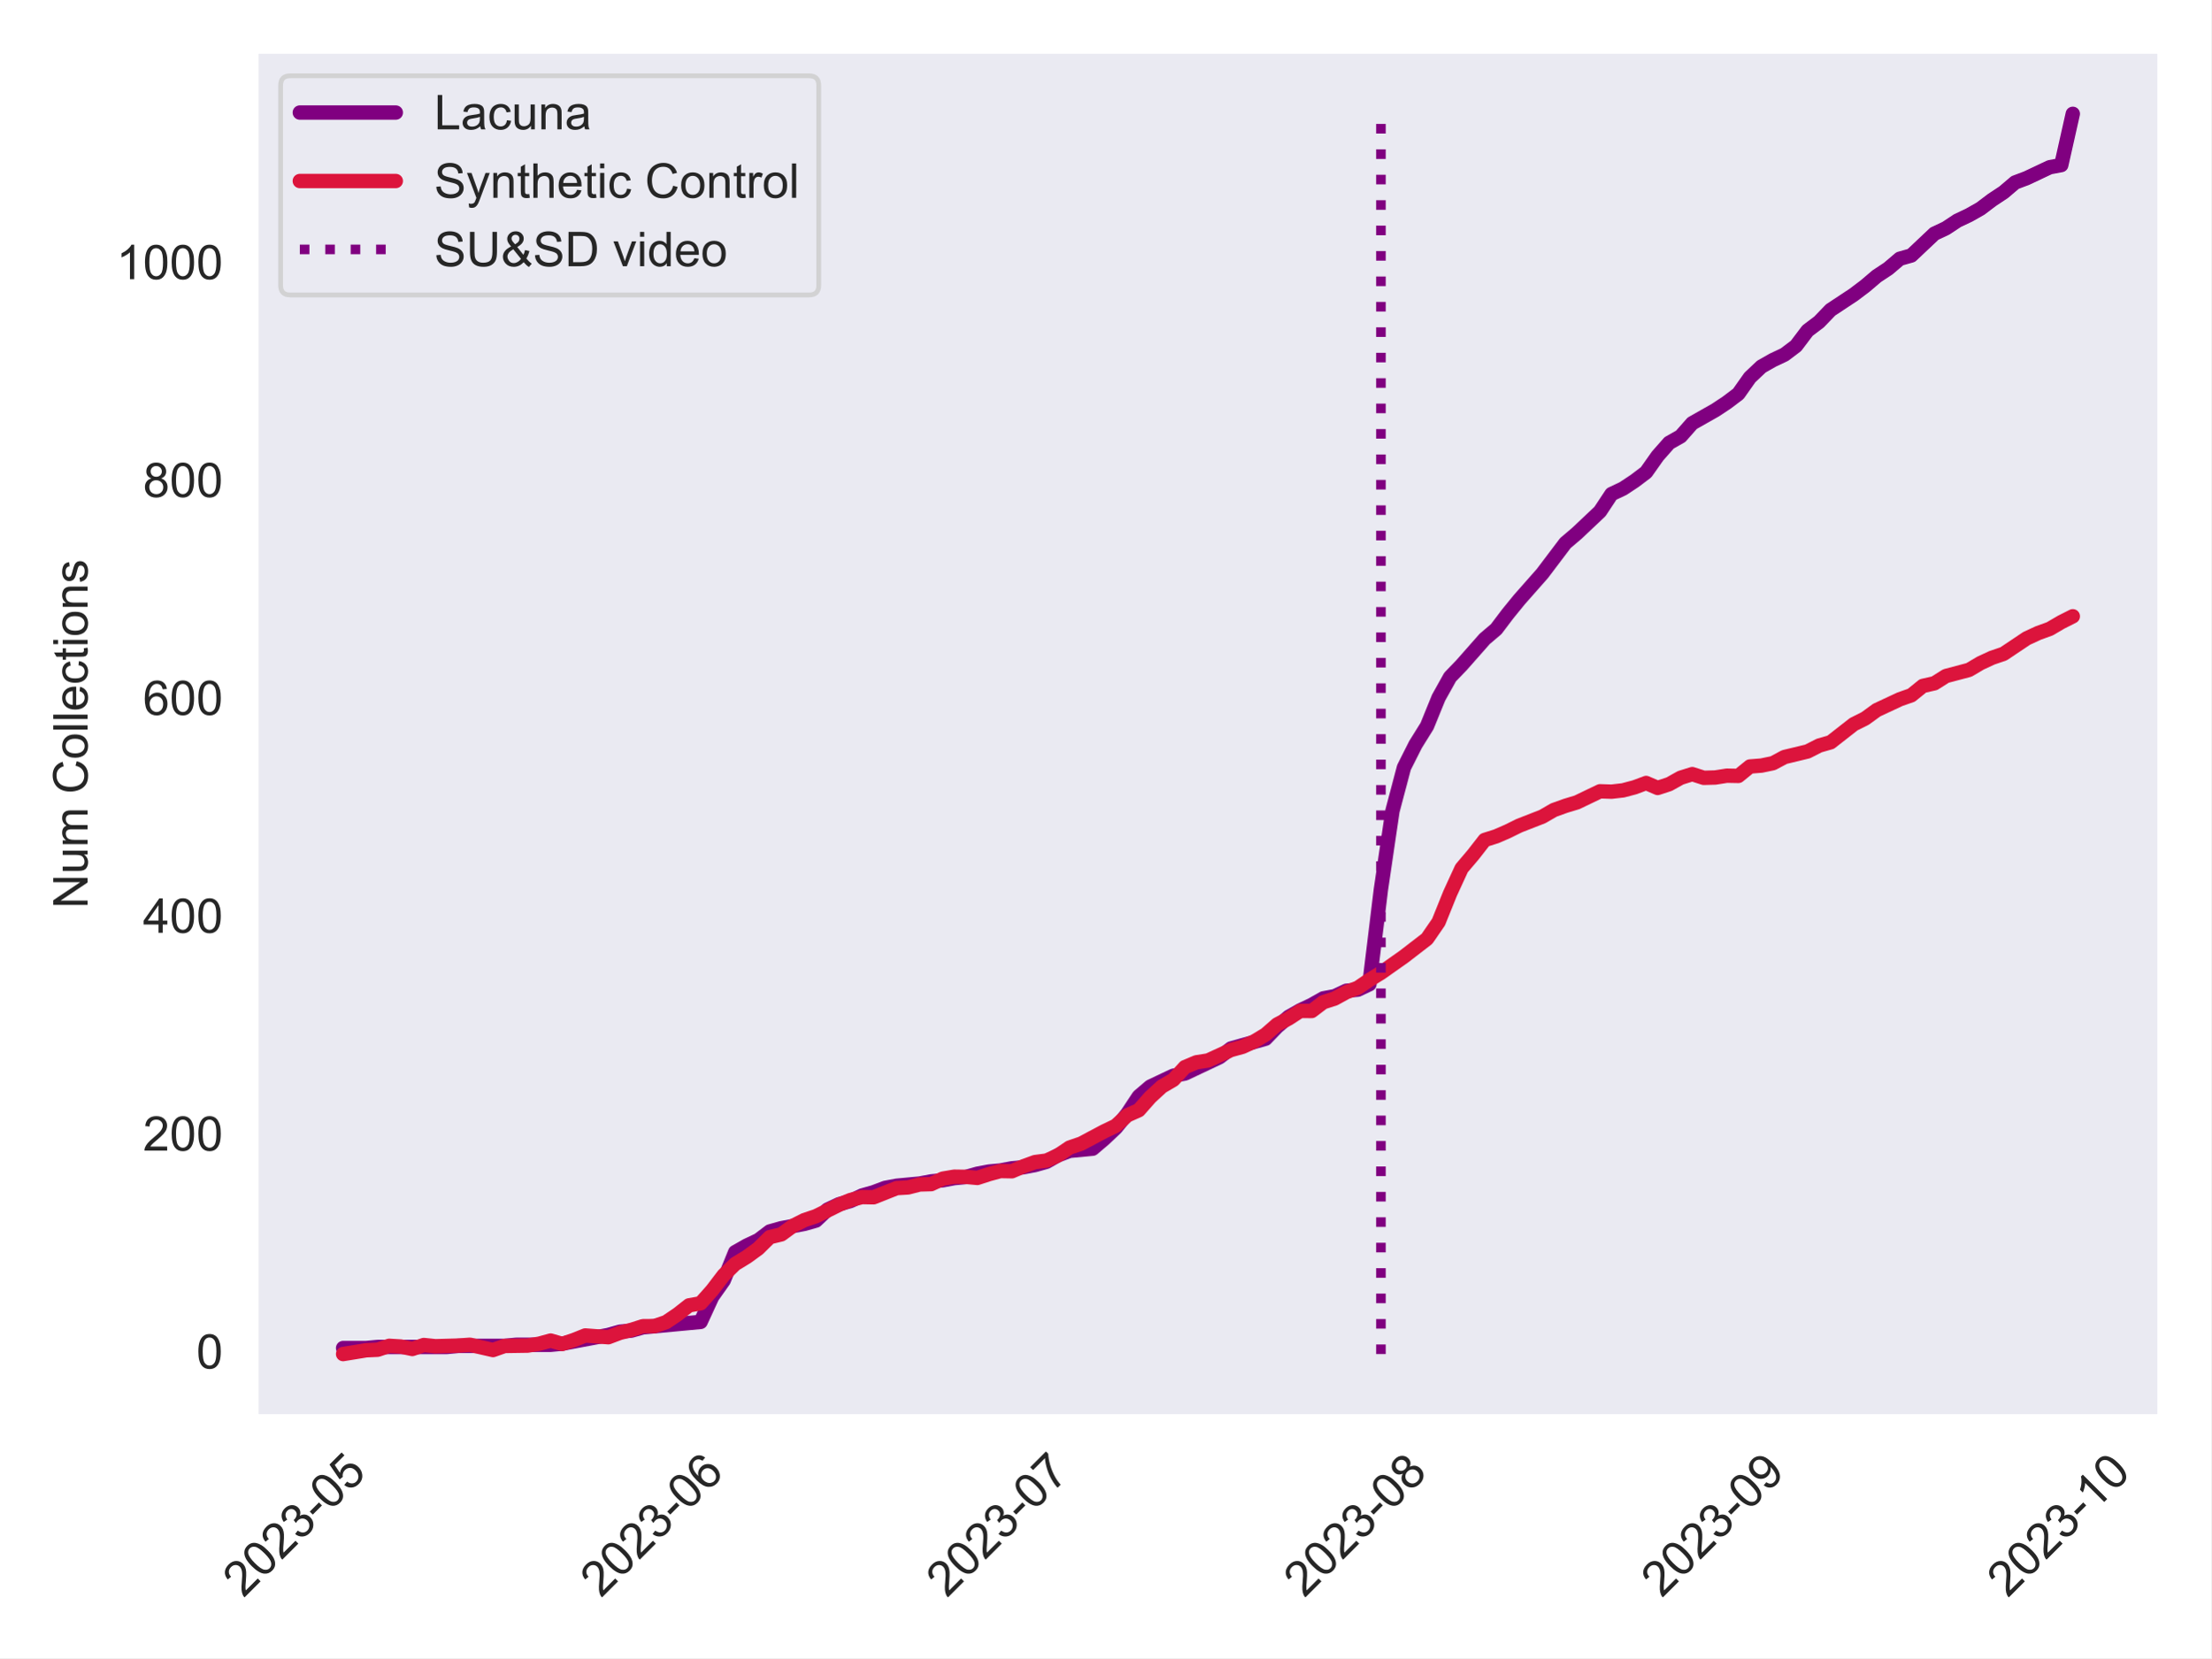
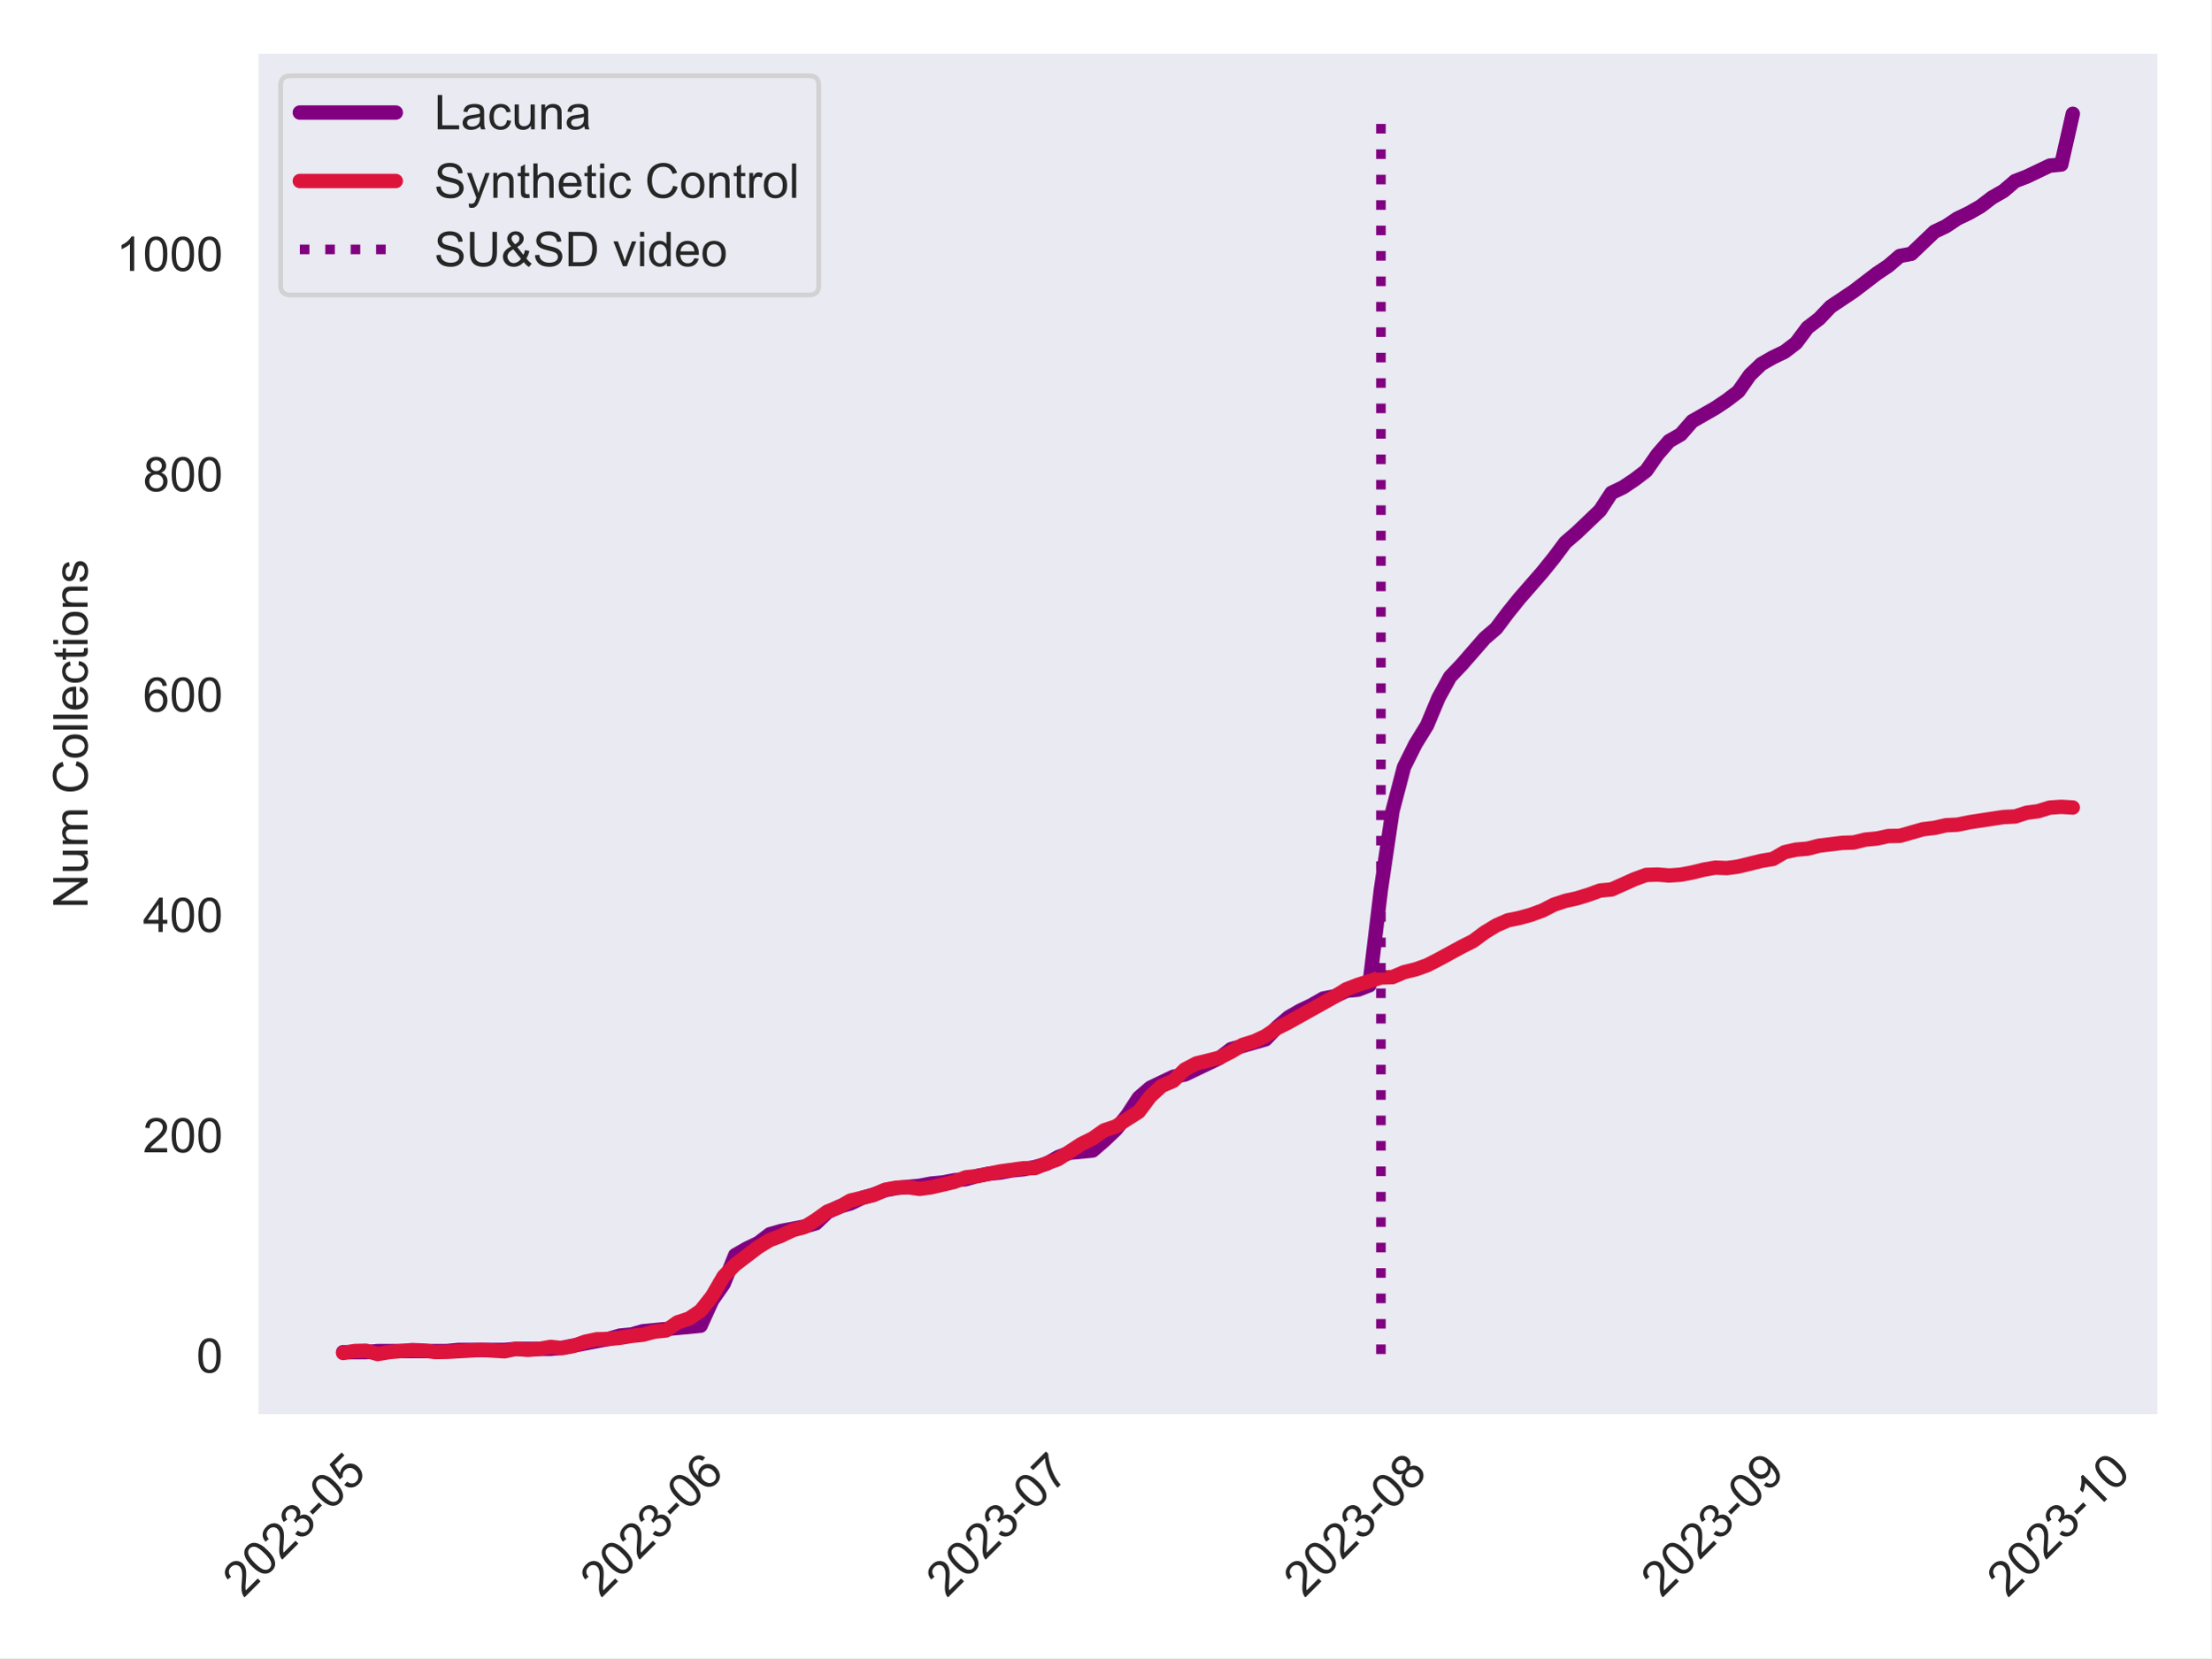
<svg xmlns="http://www.w3.org/2000/svg" xmlns:xlink="http://www.w3.org/1999/xlink" width="460.8pt" height="345.6pt" viewBox="0 0 460.8 345.6" version="1.1">
  <defs>
    <style type="text/css">*{stroke-linejoin: round; stroke-linecap: butt}</style>
  </defs>
  <g id="figure_1">
    <g id="patch_1">
      <path d="M 0 345.6  L 460.8 345.6  L 460.8 0  L 0 0  z " style="fill: #ffffff" />
    </g>
    <g id="axes_1">
      <g id="patch_2">
        <path d="M 53.48 295.153  L 450 295.153  L 450 10.8  L 53.48 10.8  z " style="fill: #eaeaf2" />
      </g>
      <g id="matplotlib.axis_1">
        <g id="xtick_1">
          <g id="text_1">
            <g style="fill: #262626" transform="translate(50.74526 333.1617) rotate(-45) scale(0.1 -0.1)">
              <defs>
                <path id="ArialMT-32" d="M 3222 541  L 3222 0  L 194 0  Q 188 203 259 391  Q 375 700 629 1000  Q 884 1300 1366 1694  Q 2113 2306 2375 2664  Q 2638 3022 2638 3341  Q 2638 3675 2398 3904  Q 2159 4134 1775 4134  Q 1369 4134 1125 3890  Q 881 3647 878 3216  L 300 3275  Q 359 3922 746 4261  Q 1134 4600 1788 4600  Q 2447 4600 2831 4234  Q 3216 3869 3216 3328  Q 3216 3053 3103 2787  Q 2991 2522 2730 2228  Q 2469 1934 1863 1422  Q 1356 997 1212 845  Q 1069 694 975 541  L 3222 541  z " transform="scale(0.015625)" />
                <path id="ArialMT-30" d="M 266 2259  Q 266 3072 433 3567  Q 600 4063 929 4331  Q 1259 4600 1759 4600  Q 2128 4600 2406 4451  Q 2684 4303 2865 4023  Q 3047 3744 3150 3342  Q 3253 2941 3253 2259  Q 3253 1453 3087 958  Q 2922 463 2592 192  Q 2263 -78 1759 -78  Q 1097 -78 719 397  Q 266 969 266 2259  z M 844 2259  Q 844 1131 1108 757  Q 1372 384 1759 384  Q 2147 384 2411 759  Q 2675 1134 2675 2259  Q 2675 3391 2411 3762  Q 2147 4134 1753 4134  Q 1366 4134 1134 3806  Q 844 3388 844 2259  z " transform="scale(0.015625)" />
                <path id="ArialMT-33" d="M 269 1209  L 831 1284  Q 928 806 1161 595  Q 1394 384 1728 384  Q 2125 384 2398 659  Q 2672 934 2672 1341  Q 2672 1728 2419 1979  Q 2166 2231 1775 2231  Q 1616 2231 1378 2169  L 1441 2663  Q 1497 2656 1531 2656  Q 1891 2656 2178 2843  Q 2466 3031 2466 3422  Q 2466 3731 2256 3934  Q 2047 4138 1716 4138  Q 1388 4138 1169 3931  Q 950 3725 888 3313  L 325 3413  Q 428 3978 793 4289  Q 1159 4600 1703 4600  Q 2078 4600 2393 4439  Q 2709 4278 2876 4000  Q 3044 3722 3044 3409  Q 3044 3113 2884 2869  Q 2725 2625 2413 2481  Q 2819 2388 3044 2092  Q 3269 1797 3269 1353  Q 3269 753 2831 336  Q 2394 -81 1725 -81  Q 1122 -81 723 278  Q 325 638 269 1209  z " transform="scale(0.015625)" />
                <path id="ArialMT-2d" d="M 203 1375  L 203 1941  L 1931 1941  L 1931 1375  L 203 1375  z " transform="scale(0.015625)" />
                <path id="ArialMT-35" d="M 266 1200  L 856 1250  Q 922 819 1161 601  Q 1400 384 1738 384  Q 2144 384 2425 690  Q 2706 997 2706 1503  Q 2706 1984 2436 2262  Q 2166 2541 1728 2541  Q 1456 2541 1237 2417  Q 1019 2294 894 2097  L 366 2166  L 809 4519  L 3088 4519  L 3088 3981  L 1259 3981  L 1013 2750  Q 1425 3038 1878 3038  Q 2478 3038 2890 2622  Q 3303 2206 3303 1553  Q 3303 931 2941 478  Q 2500 -78 1738 -78  Q 1113 -78 717 272  Q 322 622 266 1200  z " transform="scale(0.015625)" />
              </defs>
              <use xlink:href="#ArialMT-32" />
              <use xlink:href="#ArialMT-30" x="55.615" />
              <use xlink:href="#ArialMT-32" x="111.23" />
              <use xlink:href="#ArialMT-33" x="166.846" />
              <use xlink:href="#ArialMT-2d" x="222.461" />
              <use xlink:href="#ArialMT-30" x="255.762" />
              <use xlink:href="#ArialMT-35" x="311.377" />
            </g>
          </g>
        </g>
        <g id="xtick_2">
          <g id="text_2">
            <g style="fill: #262626" transform="translate(125.243 333.1617) rotate(-45) scale(0.1 -0.1)">
              <defs>
                <path id="ArialMT-36" d="M 3184 3459  L 2625 3416  Q 2550 3747 2413 3897  Q 2184 4138 1850 4138  Q 1581 4138 1378 3988  Q 1113 3794 959 3422  Q 806 3050 800 2363  Q 1003 2672 1297 2822  Q 1591 2972 1913 2972  Q 2475 2972 2870 2558  Q 3266 2144 3266 1488  Q 3266 1056 3080 686  Q 2894 316 2569 119  Q 2244 -78 1831 -78  Q 1128 -78 684 439  Q 241 956 241 2144  Q 241 3472 731 4075  Q 1159 4600 1884 4600  Q 2425 4600 2770 4297  Q 3116 3994 3184 3459  z M 888 1484  Q 888 1194 1011 928  Q 1134 663 1356 523  Q 1578 384 1822 384  Q 2178 384 2434 671  Q 2691 959 2691 1453  Q 2691 1928 2437 2201  Q 2184 2475 1800 2475  Q 1419 2475 1153 2201  Q 888 1928 888 1484  z " transform="scale(0.015625)" />
              </defs>
              <use xlink:href="#ArialMT-32" />
              <use xlink:href="#ArialMT-30" x="55.615" />
              <use xlink:href="#ArialMT-32" x="111.23" />
              <use xlink:href="#ArialMT-33" x="166.846" />
              <use xlink:href="#ArialMT-2d" x="222.461" />
              <use xlink:href="#ArialMT-30" x="255.762" />
              <use xlink:href="#ArialMT-36" x="311.377" />
            </g>
          </g>
        </g>
        <g id="xtick_3">
          <g id="text_3">
            <g style="fill: #262626" transform="translate(197.3375 333.1617) rotate(-45) scale(0.1 -0.1)">
              <defs>
                <path id="ArialMT-37" d="M 303 3981  L 303 4522  L 3269 4522  L 3269 4084  Q 2831 3619 2401 2847  Q 1972 2075 1738 1259  Q 1569 684 1522 0  L 944 0  Q 953 541 1156 1306  Q 1359 2072 1739 2783  Q 2119 3494 2547 3981  L 303 3981  z " transform="scale(0.015625)" />
              </defs>
              <use xlink:href="#ArialMT-32" />
              <use xlink:href="#ArialMT-30" x="55.615" />
              <use xlink:href="#ArialMT-32" x="111.23" />
              <use xlink:href="#ArialMT-33" x="166.846" />
              <use xlink:href="#ArialMT-2d" x="222.461" />
              <use xlink:href="#ArialMT-30" x="255.762" />
              <use xlink:href="#ArialMT-37" x="311.377" />
            </g>
          </g>
        </g>
        <g id="xtick_4">
          <g id="text_4">
            <g style="fill: #262626" transform="translate(271.8352 333.1617) rotate(-45) scale(0.1 -0.1)">
              <defs>
                <path id="ArialMT-38" d="M 1131 2484  Q 781 2613 612 2850  Q 444 3088 444 3419  Q 444 3919 803 4259  Q 1163 4600 1759 4600  Q 2359 4600 2725 4251  Q 3091 3903 3091 3403  Q 3091 3084 2923 2848  Q 2756 2613 2416 2484  Q 2838 2347 3058 2040  Q 3278 1734 3278 1309  Q 3278 722 2862 322  Q 2447 -78 1769 -78  Q 1091 -78 675 323  Q 259 725 259 1325  Q 259 1772 486 2073  Q 713 2375 1131 2484  z M 1019 3438  Q 1019 3113 1228 2906  Q 1438 2700 1772 2700  Q 2097 2700 2305 2904  Q 2513 3109 2513 3406  Q 2513 3716 2298 3927  Q 2084 4138 1766 4138  Q 1444 4138 1231 3931  Q 1019 3725 1019 3438  z M 838 1322  Q 838 1081 952 856  Q 1066 631 1291 507  Q 1516 384 1775 384  Q 2178 384 2440 643  Q 2703 903 2703 1303  Q 2703 1709 2433 1975  Q 2163 2241 1756 2241  Q 1359 2241 1098 1978  Q 838 1716 838 1322  z " transform="scale(0.015625)" />
              </defs>
              <use xlink:href="#ArialMT-32" />
              <use xlink:href="#ArialMT-30" x="55.615" />
              <use xlink:href="#ArialMT-32" x="111.23" />
              <use xlink:href="#ArialMT-33" x="166.846" />
              <use xlink:href="#ArialMT-2d" x="222.461" />
              <use xlink:href="#ArialMT-30" x="255.762" />
              <use xlink:href="#ArialMT-38" x="311.377" />
            </g>
          </g>
        </g>
        <g id="xtick_5">
          <g id="text_5">
            <g style="fill: #262626" transform="translate(346.3329 333.1617) rotate(-45) scale(0.1 -0.1)">
              <defs>
                <path id="ArialMT-39" d="M 350 1059  L 891 1109  Q 959 728 1153 556  Q 1347 384 1650 384  Q 1909 384 2104 503  Q 2300 622 2425 820  Q 2550 1019 2634 1356  Q 2719 1694 2719 2044  Q 2719 2081 2716 2156  Q 2547 1888 2255 1720  Q 1963 1553 1622 1553  Q 1053 1553 659 1965  Q 266 2378 266 3053  Q 266 3750 677 4175  Q 1088 4600 1706 4600  Q 2153 4600 2523 4359  Q 2894 4119 3086 3673  Q 3278 3228 3278 2384  Q 3278 1506 3087 986  Q 2897 466 2520 194  Q 2144 -78 1638 -78  Q 1100 -78 759 220  Q 419 519 350 1059  z M 2653 3081  Q 2653 3566 2395 3850  Q 2138 4134 1775 4134  Q 1400 4134 1122 3828  Q 844 3522 844 3034  Q 844 2597 1108 2323  Q 1372 2050 1759 2050  Q 2150 2050 2401 2323  Q 2653 2597 2653 3081  z " transform="scale(0.015625)" />
              </defs>
              <use xlink:href="#ArialMT-32" />
              <use xlink:href="#ArialMT-30" x="55.615" />
              <use xlink:href="#ArialMT-32" x="111.23" />
              <use xlink:href="#ArialMT-33" x="166.846" />
              <use xlink:href="#ArialMT-2d" x="222.461" />
              <use xlink:href="#ArialMT-30" x="255.762" />
              <use xlink:href="#ArialMT-39" x="311.377" />
            </g>
          </g>
        </g>
        <g id="xtick_6">
          <g id="text_6">
            <g style="fill: #262626" transform="translate(418.4274 333.1617) rotate(-45) scale(0.1 -0.1)">
              <defs>
                <path id="ArialMT-31" d="M 2384 0  L 1822 0  L 1822 3584  Q 1619 3391 1289 3197  Q 959 3003 697 2906  L 697 3450  Q 1169 3672 1522 3987  Q 1875 4303 2022 4600  L 2384 4600  L 2384 0  z " transform="scale(0.015625)" />
              </defs>
              <use xlink:href="#ArialMT-32" />
              <use xlink:href="#ArialMT-30" x="55.615" />
              <use xlink:href="#ArialMT-32" x="111.23" />
              <use xlink:href="#ArialMT-33" x="166.846" />
              <use xlink:href="#ArialMT-2d" x="222.461" />
              <use xlink:href="#ArialMT-31" x="255.762" />
              <use xlink:href="#ArialMT-30" x="311.377" />
            </g>
          </g>
        </g>
      </g>
      <g id="matplotlib.axis_2">
        <g id="ytick_1">
          <g id="text_7">
-             <g style="fill: #262626" transform="translate(40.91906 285.237) scale(0.1 -0.1)">
+             <g style="fill: #262626" transform="translate(40.91906 286.1029) scale(0.1 -0.1)">
              <use xlink:href="#ArialMT-30" />
            </g>
          </g>
        </g>
        <g id="ytick_2">
          <g id="text_8">
-             <g style="fill: #262626" transform="translate(29.79719 239.8262) scale(0.1 -0.1)">
+             <g style="fill: #262626" transform="translate(29.79719 240.1758) scale(0.1 -0.1)">
              <use xlink:href="#ArialMT-32" />
              <use xlink:href="#ArialMT-30" x="55.615" />
              <use xlink:href="#ArialMT-30" x="111.23" />
            </g>
          </g>
        </g>
        <g id="ytick_3">
          <g id="text_9">
-             <g style="fill: #262626" transform="translate(29.79719 194.4155) scale(0.1 -0.1)">
+             <g style="fill: #262626" transform="translate(29.79719 194.2488) scale(0.1 -0.1)">
              <defs>
                <path id="ArialMT-34" d="M 2069 0  L 2069 1097  L 81 1097  L 81 1613  L 2172 4581  L 2631 4581  L 2631 1613  L 3250 1613  L 3250 1097  L 2631 1097  L 2631 0  L 2069 0  z M 2069 1613  L 2069 3678  L 634 1613  L 2069 1613  z " transform="scale(0.015625)" />
              </defs>
              <use xlink:href="#ArialMT-34" />
              <use xlink:href="#ArialMT-30" x="55.615" />
              <use xlink:href="#ArialMT-30" x="111.23" />
            </g>
          </g>
        </g>
        <g id="ytick_4">
          <g id="text_10">
-             <g style="fill: #262626" transform="translate(29.79719 149.0048) scale(0.1 -0.1)">
+             <g style="fill: #262626" transform="translate(29.79719 148.3218) scale(0.1 -0.1)">
              <use xlink:href="#ArialMT-36" />
              <use xlink:href="#ArialMT-30" x="55.615" />
              <use xlink:href="#ArialMT-30" x="111.23" />
            </g>
          </g>
        </g>
        <g id="ytick_5">
          <g id="text_11">
-             <g style="fill: #262626" transform="translate(29.79719 103.5941) scale(0.1 -0.1)">
+             <g style="fill: #262626" transform="translate(29.79719 102.3947) scale(0.1 -0.1)">
              <use xlink:href="#ArialMT-38" />
              <use xlink:href="#ArialMT-30" x="55.615" />
              <use xlink:href="#ArialMT-30" x="111.23" />
            </g>
          </g>
        </g>
        <g id="ytick_6">
          <g id="text_12">
-             <g style="fill: #262626" transform="translate(24.23625 58.18333) scale(0.1 -0.1)">
+             <g style="fill: #262626" transform="translate(24.23625 56.46771) scale(0.1 -0.1)">
              <use xlink:href="#ArialMT-31" />
              <use xlink:href="#ArialMT-30" x="55.615" />
              <use xlink:href="#ArialMT-30" x="111.23" />
              <use xlink:href="#ArialMT-30" x="166.846" />
            </g>
          </g>
        </g>
        <g id="text_13">
          <g style="fill: #262626" transform="translate(18.24875 189.3764) rotate(-90) scale(0.1 -0.1)">
            <defs>
              <path id="ArialMT-4e" d="M 488 0  L 488 4581  L 1109 4581  L 3516 984  L 3516 4581  L 4097 4581  L 4097 0  L 3475 0  L 1069 3600  L 1069 0  L 488 0  z " transform="scale(0.015625)" />
              <path id="ArialMT-75" d="M 2597 0  L 2597 488  Q 2209 -75 1544 -75  Q 1250 -75 995 37  Q 741 150 617 320  Q 494 491 444 738  Q 409 903 409 1263  L 409 3319  L 972 3319  L 972 1478  Q 972 1038 1006 884  Q 1059 663 1231 536  Q 1403 409 1656 409  Q 1909 409 2131 539  Q 2353 669 2445 892  Q 2538 1116 2538 1541  L 2538 3319  L 3100 3319  L 3100 0  L 2597 0  z " transform="scale(0.015625)" />
              <path id="ArialMT-6d" d="M 422 0  L 422 3319  L 925 3319  L 925 2853  Q 1081 3097 1340 3245  Q 1600 3394 1931 3394  Q 2300 3394 2536 3241  Q 2772 3088 2869 2813  Q 3263 3394 3894 3394  Q 4388 3394 4653 3120  Q 4919 2847 4919 2278  L 4919 0  L 4359 0  L 4359 2091  Q 4359 2428 4304 2576  Q 4250 2725 4106 2815  Q 3963 2906 3769 2906  Q 3419 2906 3187 2673  Q 2956 2441 2956 1928  L 2956 0  L 2394 0  L 2394 2156  Q 2394 2531 2256 2718  Q 2119 2906 1806 2906  Q 1569 2906 1367 2781  Q 1166 2656 1075 2415  Q 984 2175 984 1722  L 984 0  L 422 0  z " transform="scale(0.015625)" />
              <path id="ArialMT-20" transform="scale(0.015625)" />
              <path id="ArialMT-43" d="M 3763 1606  L 4369 1453  Q 4178 706 3683 314  Q 3188 -78 2472 -78  Q 1731 -78 1267 223  Q 803 525 561 1097  Q 319 1669 319 2325  Q 319 3041 592 3573  Q 866 4106 1370 4382  Q 1875 4659 2481 4659  Q 3169 4659 3637 4309  Q 4106 3959 4291 3325  L 3694 3184  Q 3534 3684 3231 3912  Q 2928 4141 2469 4141  Q 1941 4141 1586 3887  Q 1231 3634 1087 3207  Q 944 2781 944 2328  Q 944 1744 1114 1308  Q 1284 872 1643 656  Q 2003 441 2422 441  Q 2931 441 3284 734  Q 3638 1028 3763 1606  z " transform="scale(0.015625)" />
              <path id="ArialMT-6f" d="M 213 1659  Q 213 2581 725 3025  Q 1153 3394 1769 3394  Q 2453 3394 2887 2945  Q 3322 2497 3322 1706  Q 3322 1066 3130 698  Q 2938 331 2570 128  Q 2203 -75 1769 -75  Q 1072 -75 642 372  Q 213 819 213 1659  z M 791 1659  Q 791 1022 1069 705  Q 1347 388 1769 388  Q 2188 388 2466 706  Q 2744 1025 2744 1678  Q 2744 2294 2464 2611  Q 2184 2928 1769 2928  Q 1347 2928 1069 2612  Q 791 2297 791 1659  z " transform="scale(0.015625)" />
              <path id="ArialMT-6c" d="M 409 0  L 409 4581  L 972 4581  L 972 0  L 409 0  z " transform="scale(0.015625)" />
              <path id="ArialMT-65" d="M 2694 1069  L 3275 997  Q 3138 488 2766 206  Q 2394 -75 1816 -75  Q 1088 -75 661 373  Q 234 822 234 1631  Q 234 2469 665 2931  Q 1097 3394 1784 3394  Q 2450 3394 2872 2941  Q 3294 2488 3294 1666  Q 3294 1616 3291 1516  L 816 1516  Q 847 969 1125 678  Q 1403 388 1819 388  Q 2128 388 2347 550  Q 2566 713 2694 1069  z M 847 1978  L 2700 1978  Q 2663 2397 2488 2606  Q 2219 2931 1791 2931  Q 1403 2931 1139 2672  Q 875 2413 847 1978  z " transform="scale(0.015625)" />
              <path id="ArialMT-63" d="M 2588 1216  L 3141 1144  Q 3050 572 2676 248  Q 2303 -75 1759 -75  Q 1078 -75 664 370  Q 250 816 250 1647  Q 250 2184 428 2587  Q 606 2991 970 3192  Q 1334 3394 1763 3394  Q 2303 3394 2647 3120  Q 2991 2847 3088 2344  L 2541 2259  Q 2463 2594 2264 2762  Q 2066 2931 1784 2931  Q 1359 2931 1093 2626  Q 828 2322 828 1663  Q 828 994 1084 691  Q 1341 388 1753 388  Q 2084 388 2306 591  Q 2528 794 2588 1216  z " transform="scale(0.015625)" />
              <path id="ArialMT-74" d="M 1650 503  L 1731 6  Q 1494 -44 1306 -44  Q 1000 -44 831 53  Q 663 150 594 308  Q 525 466 525 972  L 525 2881  L 113 2881  L 113 3319  L 525 3319  L 525 4141  L 1084 4478  L 1084 3319  L 1650 3319  L 1650 2881  L 1084 2881  L 1084 941  Q 1084 700 1114 631  Q 1144 563 1211 522  Q 1278 481 1403 481  Q 1497 481 1650 503  z " transform="scale(0.015625)" />
              <path id="ArialMT-69" d="M 425 3934  L 425 4581  L 988 4581  L 988 3934  L 425 3934  z M 425 0  L 425 3319  L 988 3319  L 988 0  L 425 0  z " transform="scale(0.015625)" />
              <path id="ArialMT-6e" d="M 422 0  L 422 3319  L 928 3319  L 928 2847  Q 1294 3394 1984 3394  Q 2284 3394 2536 3286  Q 2788 3178 2913 3003  Q 3038 2828 3088 2588  Q 3119 2431 3119 2041  L 3119 0  L 2556 0  L 2556 2019  Q 2556 2363 2490 2533  Q 2425 2703 2258 2804  Q 2091 2906 1866 2906  Q 1506 2906 1245 2678  Q 984 2450 984 1813  L 984 0  L 422 0  z " transform="scale(0.015625)" />
              <path id="ArialMT-73" d="M 197 991  L 753 1078  Q 800 744 1014 566  Q 1228 388 1613 388  Q 2000 388 2187 545  Q 2375 703 2375 916  Q 2375 1106 2209 1216  Q 2094 1291 1634 1406  Q 1016 1563 777 1677  Q 538 1791 414 1992  Q 291 2194 291 2438  Q 291 2659 392 2848  Q 494 3038 669 3163  Q 800 3259 1026 3326  Q 1253 3394 1513 3394  Q 1903 3394 2198 3281  Q 2494 3169 2634 2976  Q 2775 2784 2828 2463  L 2278 2388  Q 2241 2644 2061 2787  Q 1881 2931 1553 2931  Q 1166 2931 1000 2803  Q 834 2675 834 2503  Q 834 2394 903 2306  Q 972 2216 1119 2156  Q 1203 2125 1616 2013  Q 2213 1853 2448 1751  Q 2684 1650 2818 1456  Q 2953 1263 2953 975  Q 2953 694 2789 445  Q 2625 197 2315 61  Q 2006 -75 1616 -75  Q 969 -75 630 194  Q 291 463 197 991  z " transform="scale(0.015625)" />
            </defs>
            <use xlink:href="#ArialMT-4e" />
            <use xlink:href="#ArialMT-75" x="72.217" />
            <use xlink:href="#ArialMT-6d" x="127.832" />
            <use xlink:href="#ArialMT-20" x="211.133" />
            <use xlink:href="#ArialMT-43" x="238.916" />
            <use xlink:href="#ArialMT-6f" x="311.133" />
            <use xlink:href="#ArialMT-6c" x="366.748" />
            <use xlink:href="#ArialMT-6c" x="388.965" />
            <use xlink:href="#ArialMT-65" x="411.182" />
            <use xlink:href="#ArialMT-63" x="466.797" />
            <use xlink:href="#ArialMT-74" x="516.797" />
            <use xlink:href="#ArialMT-69" x="544.58" />
            <use xlink:href="#ArialMT-6f" x="566.797" />
            <use xlink:href="#ArialMT-6e" x="622.412" />
            <use xlink:href="#ArialMT-73" x="678.027" />
          </g>
        </g>
      </g>
      <g id="PolyCollection_1" />
      <g id="PolyCollection_2" />
      <g id="line2d_1">
-         <path d="M 71.504 280.977  L 76.31 280.977  L 78.713 280.75  L 93.132 280.75  L 95.535 280.523  L 105.148 280.523  L 107.551 280.296  L 114.76 280.296  L 117.164 280.069  L 126.776 278.252  L 129.179 277.571  L 131.582 277.344  L 133.986 276.663  L 146.001 275.528  L 148.404 270.305  L 150.808 266.9  L 153.211 260.996  L 155.614 259.634  L 158.017 258.499  L 160.42 256.682  L 162.823 256.001  L 167.63 255.093  L 170.033 254.412  L 172.436 252.141  L 174.839 251.006  L 177.242 250.325  L 179.645 249.189  L 182.049 248.508  L 184.452 247.6  L 186.855 247.146  L 191.661 246.692  L 194.064 246.238  L 196.468 246.011  L 198.871 245.557  L 201.274 245.329  L 203.677 244.648  L 206.08 244.194  L 208.483 243.967  L 210.886 243.513  L 213.29 243.286  L 215.693 242.832  L 218.096 242.151  L 220.499 240.788  L 222.902 239.88  L 227.708 239.426  L 230.112 237.383  L 232.515 235.112  L 234.918 232.16  L 237.321 228.528  L 239.724 226.484  L 244.531 224.213  L 246.934 223.759  L 254.143 220.354  L 256.546 218.537  L 263.756 216.494  L 266.159 213.996  L 268.562 211.953  L 270.965 210.59  L 273.368 209.455  L 275.772 208.093  L 278.175 207.639  L 280.578 206.503  L 282.981 206.276  L 285.384 205.141  L 287.787 185.387  L 290.19 169.039  L 292.594 159.957  L 294.997 155.189  L 297.4 151.329  L 299.803 145.426  L 302.206 141.112  L 304.609 138.614  L 309.416 133.165  L 311.819 131.122  L 314.222 127.943  L 316.625 124.991  L 321.431 119.542  L 326.238 113.184  L 328.641 111.141  L 333.447 106.6  L 335.85 102.967  L 338.253 101.832  L 340.657 100.242  L 343.06 98.426  L 345.463 95.02  L 347.866 92.295  L 350.269 90.933  L 352.672 88.208  L 357.479 85.484  L 359.882 83.894  L 362.285 82.078  L 364.688 78.672  L 367.091 76.402  L 369.494 75.039  L 371.898 73.904  L 374.301 72.088  L 376.704 68.909  L 379.107 67.092  L 381.51 64.595  L 386.316 61.416  L 388.72 59.6  L 391.123 57.556  L 393.526 55.967  L 395.929 53.923  L 398.332 53.242  L 403.139 48.701  L 405.542 47.566  L 407.945 45.976  L 410.348 44.841  L 412.751 43.479  L 415.154 41.662  L 417.557 40.073  L 419.961 38.03  L 422.364 37.121  L 427.17 34.851  L 429.573 34.397  L 431.976 23.725  L 431.976 23.725  " clip-path="url(#p7bd3c2adf9)" style="fill: none; stroke: #800080; stroke-width: 3; stroke-linecap: round" />
+         <path d="M 71.504 281.835  L 76.31 281.835  L 78.713 281.605  L 93.132 281.605  L 95.535 281.376  L 105.148 281.376  L 107.551 281.146  L 114.76 281.146  L 117.164 280.917  L 126.776 279.079  L 129.179 278.391  L 131.582 278.161  L 133.986 277.472  L 146.001 276.324  L 148.404 271.042  L 150.808 267.598  L 153.211 261.627  L 155.614 260.249  L 158.017 259.101  L 160.42 257.264  L 162.823 256.575  L 167.63 255.657  L 170.033 254.968  L 172.436 252.671  L 174.839 251.523  L 177.242 250.834  L 179.645 249.686  L 182.049 248.997  L 184.452 248.079  L 186.855 247.619  L 191.661 247.16  L 194.064 246.701  L 196.468 246.471  L 198.871 246.012  L 201.274 245.782  L 203.677 245.093  L 206.08 244.634  L 208.483 244.405  L 210.886 243.945  L 213.29 243.716  L 215.693 243.256  L 218.096 242.567  L 220.499 241.19  L 222.902 240.271  L 227.708 239.812  L 230.112 237.745  L 232.515 235.449  L 234.918 232.464  L 237.321 228.789  L 239.724 226.723  L 244.531 224.426  L 246.934 223.967  L 254.143 220.522  L 256.546 218.685  L 263.756 216.619  L 266.159 214.093  L 268.562 212.026  L 270.965 210.648  L 273.368 209.5  L 275.772 208.122  L 278.175 207.663  L 280.578 206.515  L 282.981 206.285  L 285.384 205.367  L 287.787 185.388  L 290.19 169.084  L 292.594 159.899  L 294.997 155.076  L 297.4 151.173  L 299.803 145.432  L 302.206 141.069  L 304.609 138.543  L 309.416 133.031  L 311.819 130.965  L 314.222 127.75  L 316.625 124.765  L 321.431 119.253  L 323.835 116.268  L 326.238 113.053  L 328.641 110.986  L 333.447 106.394  L 335.85 102.72  L 338.253 101.571  L 340.657 99.964  L 343.06 98.127  L 345.463 94.682  L 347.866 91.927  L 350.269 90.549  L 352.672 87.793  L 357.479 85.038  L 359.882 83.43  L 362.285 81.593  L 364.688 78.149  L 367.091 75.852  L 369.494 74.475  L 371.898 73.326  L 374.301 71.489  L 376.704 68.274  L 379.107 66.437  L 381.51 63.911  L 386.316 60.696  L 391.123 57.022  L 393.526 55.415  L 395.929 53.348  L 398.332 52.889  L 403.139 48.296  L 405.542 47.148  L 407.945 45.54  L 410.348 44.392  L 412.751 43.014  L 415.154 41.177  L 417.557 39.8  L 419.961 37.733  L 422.364 36.814  L 427.17 34.518  L 429.573 34.288  L 431.976 23.725  L 431.976 23.725  " clip-path="url(#p228b9bea46)" style="fill: none; stroke: #800080; stroke-width: 3; stroke-linecap: round" />
      </g>
      <g id="line2d_2">
-         <path d="M 71.504 282.228  L 76.31 281.441  L 78.713 281.33  L 81.116 280.512  L 83.519 280.662  L 85.923 281.173  L 88.326 280.346  L 90.729 280.598  L 95.535 280.463  L 97.938 280.288  L 102.745 281.395  L 105.148 280.541  L 109.954 280.467  L 112.357 280.076  L 114.76 279.419  L 117.164 280.119  L 119.567 279.316  L 121.97 278.355  L 126.776 278.718  L 129.179 277.811  L 131.582 277.196  L 133.986 276.423  L 136.389 276.406  L 138.792 275.587  L 141.195 273.968  L 143.598 272.08  L 146.001 271.651  L 148.404 268.947  L 150.808 265.79  L 153.211 263.45  L 155.614 261.988  L 158.017 260.242  L 160.42 257.863  L 162.823 257.282  L 165.227 255.526  L 167.63 254.308  L 170.033 253.507  L 174.839 251.123  L 177.242 250.125  L 179.645 249.506  L 182.049 249.552  L 186.855 247.645  L 189.258 247.497  L 191.661 246.878  L 194.064 246.807  L 196.468 245.673  L 198.871 245.26  L 201.274 245.292  L 203.677 245.517  L 206.08 244.736  L 208.483 244.082  L 210.886 244.127  L 213.29 243.096  L 215.693 242.219  L 218.096 241.903  L 220.499 240.811  L 222.902 239.19  L 225.305 238.37  L 230.112 235.815  L 232.515 234.664  L 234.918 232.474  L 237.321 231.402  L 239.724 228.68  L 242.127 226.468  L 244.531 225.065  L 246.934 222.425  L 249.337 221.417  L 251.74 221.041  L 256.546 218.849  L 258.949 218.185  L 261.353 217.09  L 263.756 215.636  L 266.159 213.534  L 268.562 212.279  L 270.965 210.713  L 273.368 210.723  L 275.772 208.896  L 278.175 208.118  L 280.578 206.798  L 282.981 205.892  L 285.384 204.246  L 287.787 202.773  L 292.594 199.379  L 297.4 195.674  L 299.803 192.18  L 302.206 186.218  L 304.609 180.987  L 307.012 178.154  L 309.416 175.073  L 311.819 174.315  L 314.222 173.269  L 316.625 172.083  L 321.431 170.21  L 323.835 168.824  L 326.238 167.964  L 328.641 167.235  L 333.447 164.928  L 335.85 165.009  L 338.253 164.733  L 340.657 164.095  L 343.06 163.199  L 345.463 164.228  L 347.866 163.441  L 350.269 162.1  L 352.672 161.355  L 355.076 162.122  L 357.479 162.053  L 359.882 161.675  L 362.285 161.721  L 364.688 159.762  L 367.091 159.57  L 369.494 159.068  L 371.898 157.785  L 376.704 156.627  L 379.107 155.399  L 381.51 154.709  L 386.316 150.947  L 388.72 149.741  L 391.123 147.996  L 395.929 145.752  L 398.332 144.907  L 400.735 142.961  L 403.139 142.417  L 405.542 140.901  L 410.348 139.625  L 412.751 138.205  L 415.154 137.092  L 417.557 136.271  L 422.364 133.052  L 424.767 131.941  L 427.17 131.07  L 429.573 129.667  L 431.976 128.454  L 431.976 128.454  " clip-path="url(#p7bd3c2adf9)" style="fill: none; stroke: #dc143c; stroke-width: 3; stroke-linecap: round" />
+         <path d="M 71.504 282.002  L 73.907 281.596  L 76.31 281.535  L 78.713 282.228  L 81.116 281.817  L 85.923 281.405  L 88.326 281.501  L 90.729 281.81  L 93.132 281.773  L 100.341 281.361  L 105.148 281.656  L 107.551 281.136  L 109.954 281.36  L 112.357 281.161  L 114.76 280.735  L 117.164 280.992  L 119.567 280.52  L 121.97 279.656  L 124.373 279.143  L 126.776 279.099  L 129.179 278.85  L 131.582 278.455  L 133.986 278.201  L 136.389 277.56  L 138.792 277.316  L 141.195 275.623  L 143.598 274.837  L 146.001 273.208  L 148.404 270.165  L 150.808 266.021  L 153.211 263.596  L 158.017 259.935  L 160.42 258.472  L 162.823 257.557  L 165.227 256.401  L 167.63 255.761  L 170.033 254.251  L 172.436 252.532  L 174.839 251.615  L 177.242 250.237  L 182.049 249.088  L 184.452 247.987  L 186.855 247.551  L 189.258 247.46  L 191.661 247.807  L 194.064 247.468  L 198.871 246.347  L 201.274 245.391  L 203.677 245.15  L 208.483 244.162  L 213.29 243.5  L 215.693 243.46  L 218.096 242.476  L 220.499 241.618  L 225.305 238.474  L 227.708 237.29  L 230.112 235.596  L 232.515 234.8  L 237.321 231.731  L 239.724 228.535  L 242.127 226.312  L 244.531 225.287  L 246.934 222.908  L 249.337 221.657  L 254.143 220.462  L 256.546 219.243  L 258.949 217.797  L 261.353 217.058  L 263.756 215.939  L 266.159 214.295  L 268.562 213.08  L 278.175 207.702  L 280.578 206.198  L 282.981 205.277  L 287.787 203.743  L 290.19 203.658  L 292.594 202.641  L 294.997 202.047  L 297.4 201.198  L 299.803 199.968  L 304.609 197.346  L 307.012 196.136  L 309.416 194.347  L 311.819 192.888  L 314.222 191.832  L 316.625 191.337  L 319.028 190.673  L 321.431 189.797  L 323.835 188.564  L 326.238 187.763  L 328.641 187.236  L 331.044 186.494  L 333.447 185.618  L 335.85 185.391  L 340.657 183.242  L 343.06 182.36  L 345.463 182.288  L 347.866 182.48  L 350.269 182.31  L 352.672 181.856  L 355.076 181.259  L 357.479 180.84  L 359.882 180.936  L 362.285 180.609  L 367.091 179.43  L 369.494 179.032  L 371.898 177.63  L 374.301 177.089  L 376.704 176.889  L 379.107 176.265  L 383.913 175.684  L 386.316 175.601  L 388.72 175.002  L 391.123 174.777  L 393.526 174.262  L 395.929 174.219  L 400.735 172.842  L 403.139 172.56  L 405.542 172.007  L 407.945 171.891  L 410.348 171.389  L 417.557 170.293  L 419.961 170.18  L 422.364 169.401  L 424.767 169.082  L 427.17 168.328  L 429.573 168.166  L 431.976 168.309  L 431.976 168.309  " clip-path="url(#p228b9bea46)" style="fill: none; stroke: #dc143c; stroke-width: 3; stroke-linecap: round" />
      </g>
      <g id="LineCollection_1">
-         <path d="M 287.787 282.228  L 287.787 23.725  " clip-path="url(#p7bd3c2adf9)" style="fill: none; stroke-dasharray: 2,3.3; stroke-dashoffset: 0; stroke: #800080; stroke-width: 2" />
+         <path d="M 287.787 282.228  L 287.787 23.725  " clip-path="url(#p228b9bea46)" style="fill: none; stroke-dasharray: 2,3.3; stroke-dashoffset: 0; stroke: #800080; stroke-width: 2" />
      </g>
      <g id="patch_3">
        <path d="M 53.48 295.153  L 53.48 10.8  " style="fill: none; stroke: #ffffff; stroke-width: 0.8; stroke-linejoin: miter; stroke-linecap: square" />
      </g>
      <g id="patch_4">
        <path d="M 450 295.153  L 450 10.8  " style="fill: none; stroke: #ffffff; stroke-width: 0.8; stroke-linejoin: miter; stroke-linecap: square" />
      </g>
      <g id="patch_5">
        <path d="M 53.48 295.153  L 450 295.153  " style="fill: none; stroke: #ffffff; stroke-width: 0.8; stroke-linejoin: miter; stroke-linecap: square" />
      </g>
      <g id="patch_6">
        <path d="M 53.48 10.8  L 450 10.8  " style="fill: none; stroke: #ffffff; stroke-width: 0.8; stroke-linejoin: miter; stroke-linecap: square" />
      </g>
      <g id="legend_1">
        <g id="patch_7">
          <path d="M 60.48 61.475  L 168.624 61.475  Q 170.624 61.475 170.624 59.475  L 170.624 17.8  Q 170.624 15.8 168.624 15.8  L 60.48 15.8  Q 58.48 15.8 58.48 17.8  L 58.48 59.475  Q 58.48 61.475 60.48 61.475  z " style="fill: #eaeaf2; opacity: 0.8; stroke: #cccccc; stroke-linejoin: miter" />
        </g>
        <g id="line2d_3">
          <path d="M 62.48 23.458  L 72.48 23.458  L 82.48 23.458  " style="fill: none; stroke: #800080; stroke-width: 3; stroke-linecap: round" />
        </g>
        <g id="text_14">
          <g style="fill: #262626" transform="translate(90.48 26.95781) scale(0.1 -0.1)">
            <defs>
              <path id="ArialMT-4c" d="M 469 0  L 469 4581  L 1075 4581  L 1075 541  L 3331 541  L 3331 0  L 469 0  z " transform="scale(0.015625)" />
              <path id="ArialMT-61" d="M 2588 409  Q 2275 144 1986 34  Q 1697 -75 1366 -75  Q 819 -75 525 192  Q 231 459 231 875  Q 231 1119 342 1320  Q 453 1522 633 1644  Q 813 1766 1038 1828  Q 1203 1872 1538 1913  Q 2219 1994 2541 2106  Q 2544 2222 2544 2253  Q 2544 2597 2384 2738  Q 2169 2928 1744 2928  Q 1347 2928 1158 2789  Q 969 2650 878 2297  L 328 2372  Q 403 2725 575 2942  Q 747 3159 1072 3276  Q 1397 3394 1825 3394  Q 2250 3394 2515 3294  Q 2781 3194 2906 3042  Q 3031 2891 3081 2659  Q 3109 2516 3109 2141  L 3109 1391  Q 3109 606 3145 398  Q 3181 191 3288 0  L 2700 0  Q 2613 175 2588 409  z M 2541 1666  Q 2234 1541 1622 1453  Q 1275 1403 1131 1340  Q 988 1278 909 1158  Q 831 1038 831 891  Q 831 666 1001 516  Q 1172 366 1500 366  Q 1825 366 2078 508  Q 2331 650 2450 897  Q 2541 1088 2541 1459  L 2541 1666  z " transform="scale(0.015625)" />
            </defs>
            <use xlink:href="#ArialMT-4c" />
            <use xlink:href="#ArialMT-61" x="55.615" />
            <use xlink:href="#ArialMT-63" x="111.23" />
            <use xlink:href="#ArialMT-75" x="161.23" />
            <use xlink:href="#ArialMT-6e" x="216.846" />
            <use xlink:href="#ArialMT-61" x="272.461" />
          </g>
        </g>
        <g id="line2d_4">
          <path d="M 62.48 37.725  L 72.48 37.725  L 82.48 37.725  " style="fill: none; stroke: #dc143c; stroke-width: 3; stroke-linecap: round" />
        </g>
        <g id="text_15">
          <g style="fill: #262626" transform="translate(90.48 41.225) scale(0.1 -0.1)">
            <defs>
              <path id="ArialMT-53" d="M 288 1472  L 859 1522  Q 900 1178 1048 958  Q 1197 738 1509 602  Q 1822 466 2213 466  Q 2559 466 2825 569  Q 3091 672 3220 851  Q 3350 1031 3350 1244  Q 3350 1459 3225 1620  Q 3100 1781 2813 1891  Q 2628 1963 1997 2114  Q 1366 2266 1113 2400  Q 784 2572 623 2826  Q 463 3081 463 3397  Q 463 3744 659 4045  Q 856 4347 1234 4503  Q 1613 4659 2075 4659  Q 2584 4659 2973 4495  Q 3363 4331 3572 4012  Q 3781 3694 3797 3291  L 3216 3247  Q 3169 3681 2898 3903  Q 2628 4125 2100 4125  Q 1550 4125 1298 3923  Q 1047 3722 1047 3438  Q 1047 3191 1225 3031  Q 1400 2872 2139 2705  Q 2878 2538 3153 2413  Q 3553 2228 3743 1945  Q 3934 1663 3934 1294  Q 3934 928 3725 604  Q 3516 281 3123 101  Q 2731 -78 2241 -78  Q 1619 -78 1198 103  Q 778 284 539 648  Q 300 1013 288 1472  z " transform="scale(0.015625)" />
              <path id="ArialMT-79" d="M 397 -1278  L 334 -750  Q 519 -800 656 -800  Q 844 -800 956 -737  Q 1069 -675 1141 -563  Q 1194 -478 1313 -144  Q 1328 -97 1363 -6  L 103 3319  L 709 3319  L 1400 1397  Q 1534 1031 1641 628  Q 1738 1016 1872 1384  L 2581 3319  L 3144 3319  L 1881 -56  Q 1678 -603 1566 -809  Q 1416 -1088 1222 -1217  Q 1028 -1347 759 -1347  Q 597 -1347 397 -1278  z " transform="scale(0.015625)" />
              <path id="ArialMT-68" d="M 422 0  L 422 4581  L 984 4581  L 984 2938  Q 1378 3394 1978 3394  Q 2347 3394 2619 3248  Q 2891 3103 3008 2847  Q 3125 2591 3125 2103  L 3125 0  L 2563 0  L 2563 2103  Q 2563 2525 2380 2717  Q 2197 2909 1863 2909  Q 1613 2909 1392 2779  Q 1172 2650 1078 2428  Q 984 2206 984 1816  L 984 0  L 422 0  z " transform="scale(0.015625)" />
              <path id="ArialMT-72" d="M 416 0  L 416 3319  L 922 3319  L 922 2816  Q 1116 3169 1280 3281  Q 1444 3394 1641 3394  Q 1925 3394 2219 3213  L 2025 2691  Q 1819 2813 1613 2813  Q 1428 2813 1281 2702  Q 1134 2591 1072 2394  Q 978 2094 978 1738  L 978 0  L 416 0  z " transform="scale(0.015625)" />
            </defs>
            <use xlink:href="#ArialMT-53" />
            <use xlink:href="#ArialMT-79" x="66.699" />
            <use xlink:href="#ArialMT-6e" x="116.699" />
            <use xlink:href="#ArialMT-74" x="172.314" />
            <use xlink:href="#ArialMT-68" x="200.098" />
            <use xlink:href="#ArialMT-65" x="255.713" />
            <use xlink:href="#ArialMT-74" x="311.328" />
            <use xlink:href="#ArialMT-69" x="339.111" />
            <use xlink:href="#ArialMT-63" x="361.328" />
            <use xlink:href="#ArialMT-20" x="411.328" />
            <use xlink:href="#ArialMT-43" x="439.111" />
            <use xlink:href="#ArialMT-6f" x="511.328" />
            <use xlink:href="#ArialMT-6e" x="566.943" />
            <use xlink:href="#ArialMT-74" x="622.559" />
            <use xlink:href="#ArialMT-72" x="650.342" />
            <use xlink:href="#ArialMT-6f" x="683.643" />
            <use xlink:href="#ArialMT-6c" x="739.258" />
          </g>
        </g>
        <g id="line2d_5">
          <path d="M 62.48 51.987  L 82.48 51.987  " style="fill: none; stroke-dasharray: 2,3.3; stroke-dashoffset: 0; stroke: #800080; stroke-width: 2" />
        </g>
        <g id="text_16">
          <g style="fill: #262626" transform="translate(90.48 55.4875) scale(0.1 -0.1)">
            <defs>
              <path id="ArialMT-55" d="M 3500 4581  L 4106 4581  L 4106 1934  Q 4106 1244 3950 837  Q 3794 431 3386 176  Q 2978 -78 2316 -78  Q 1672 -78 1262 144  Q 853 366 678 786  Q 503 1206 503 1934  L 503 4581  L 1109 4581  L 1109 1938  Q 1109 1341 1220 1058  Q 1331 775 1601 622  Q 1872 469 2263 469  Q 2931 469 3215 772  Q 3500 1075 3500 1938  L 3500 4581  z " transform="scale(0.015625)" />
              <path id="ArialMT-26" d="M 3041 541  Q 2763 231 2434 76  Q 2106 -78 1725 -78  Q 1022 -78 609 397  Q 275 784 275 1263  Q 275 1688 548 2030  Q 822 2372 1366 2631  Q 1056 2988 953 3209  Q 850 3431 850 3638  Q 850 4050 1173 4354  Q 1497 4659 1988 4659  Q 2456 4659 2754 4371  Q 3053 4084 3053 3681  Q 3053 3028 2188 2566  L 3009 1519  Q 3150 1794 3228 2156  L 3813 2031  Q 3663 1431 3406 1044  Q 3722 625 4122 341  L 3744 -106  Q 3403 113 3041 541  z M 1897 2928  Q 2263 3144 2370 3306  Q 2478 3469 2478 3666  Q 2478 3900 2329 4048  Q 2181 4197 1959 4197  Q 1731 4197 1579 4050  Q 1428 3903 1428 3691  Q 1428 3584 1483 3467  Q 1538 3350 1647 3219  L 1897 2928  z M 2688 984  L 1656 2263  Q 1200 1991 1040 1758  Q 881 1525 881 1297  Q 881 1019 1103 719  Q 1325 419 1731 419  Q 1984 419 2254 576  Q 2525 734 2688 984  z " transform="scale(0.015625)" />
              <path id="ArialMT-44" d="M 494 0  L 494 4581  L 2072 4581  Q 2606 4581 2888 4516  Q 3281 4425 3559 4188  Q 3922 3881 4101 3404  Q 4281 2928 4281 2316  Q 4281 1794 4159 1391  Q 4038 988 3847 723  Q 3656 459 3429 307  Q 3203 156 2883 78  Q 2563 0 2147 0  L 494 0  z M 1100 541  L 2078 541  Q 2531 541 2789 625  Q 3047 709 3200 863  Q 3416 1078 3536 1442  Q 3656 1806 3656 2325  Q 3656 3044 3420 3430  Q 3184 3816 2847 3947  Q 2603 4041 2063 4041  L 1100 4041  L 1100 541  z " transform="scale(0.015625)" />
              <path id="ArialMT-76" d="M 1344 0  L 81 3319  L 675 3319  L 1388 1331  Q 1503 1009 1600 663  Q 1675 925 1809 1294  L 2547 3319  L 3125 3319  L 1869 0  L 1344 0  z " transform="scale(0.015625)" />
              <path id="ArialMT-64" d="M 2575 0  L 2575 419  Q 2259 -75 1647 -75  Q 1250 -75 917 144  Q 584 363 401 755  Q 219 1147 219 1656  Q 219 2153 384 2558  Q 550 2963 881 3178  Q 1213 3394 1622 3394  Q 1922 3394 2156 3267  Q 2391 3141 2538 2938  L 2538 4581  L 3097 4581  L 3097 0  L 2575 0  z M 797 1656  Q 797 1019 1065 703  Q 1334 388 1700 388  Q 2069 388 2326 689  Q 2584 991 2584 1609  Q 2584 2291 2321 2609  Q 2059 2928 1675 2928  Q 1300 2928 1048 2622  Q 797 2316 797 1656  z " transform="scale(0.015625)" />
            </defs>
            <use xlink:href="#ArialMT-53" />
            <use xlink:href="#ArialMT-55" x="66.699" />
            <use xlink:href="#ArialMT-26" x="138.916" />
            <use xlink:href="#ArialMT-53" x="205.615" />
            <use xlink:href="#ArialMT-44" x="272.314" />
            <use xlink:href="#ArialMT-20" x="344.531" />
            <use xlink:href="#ArialMT-76" x="372.314" />
            <use xlink:href="#ArialMT-69" x="422.314" />
            <use xlink:href="#ArialMT-64" x="444.531" />
            <use xlink:href="#ArialMT-65" x="500.146" />
            <use xlink:href="#ArialMT-6f" x="555.762" />
          </g>
        </g>
      </g>
    </g>
  </g>
  <defs>
-     <clipPath id="p7bd3c2adf9">
+     <clipPath id="p228b9bea46">
      <rect x="53.48" y="10.8" width="396.52" height="284.353" />
    </clipPath>
  </defs>
</svg>
